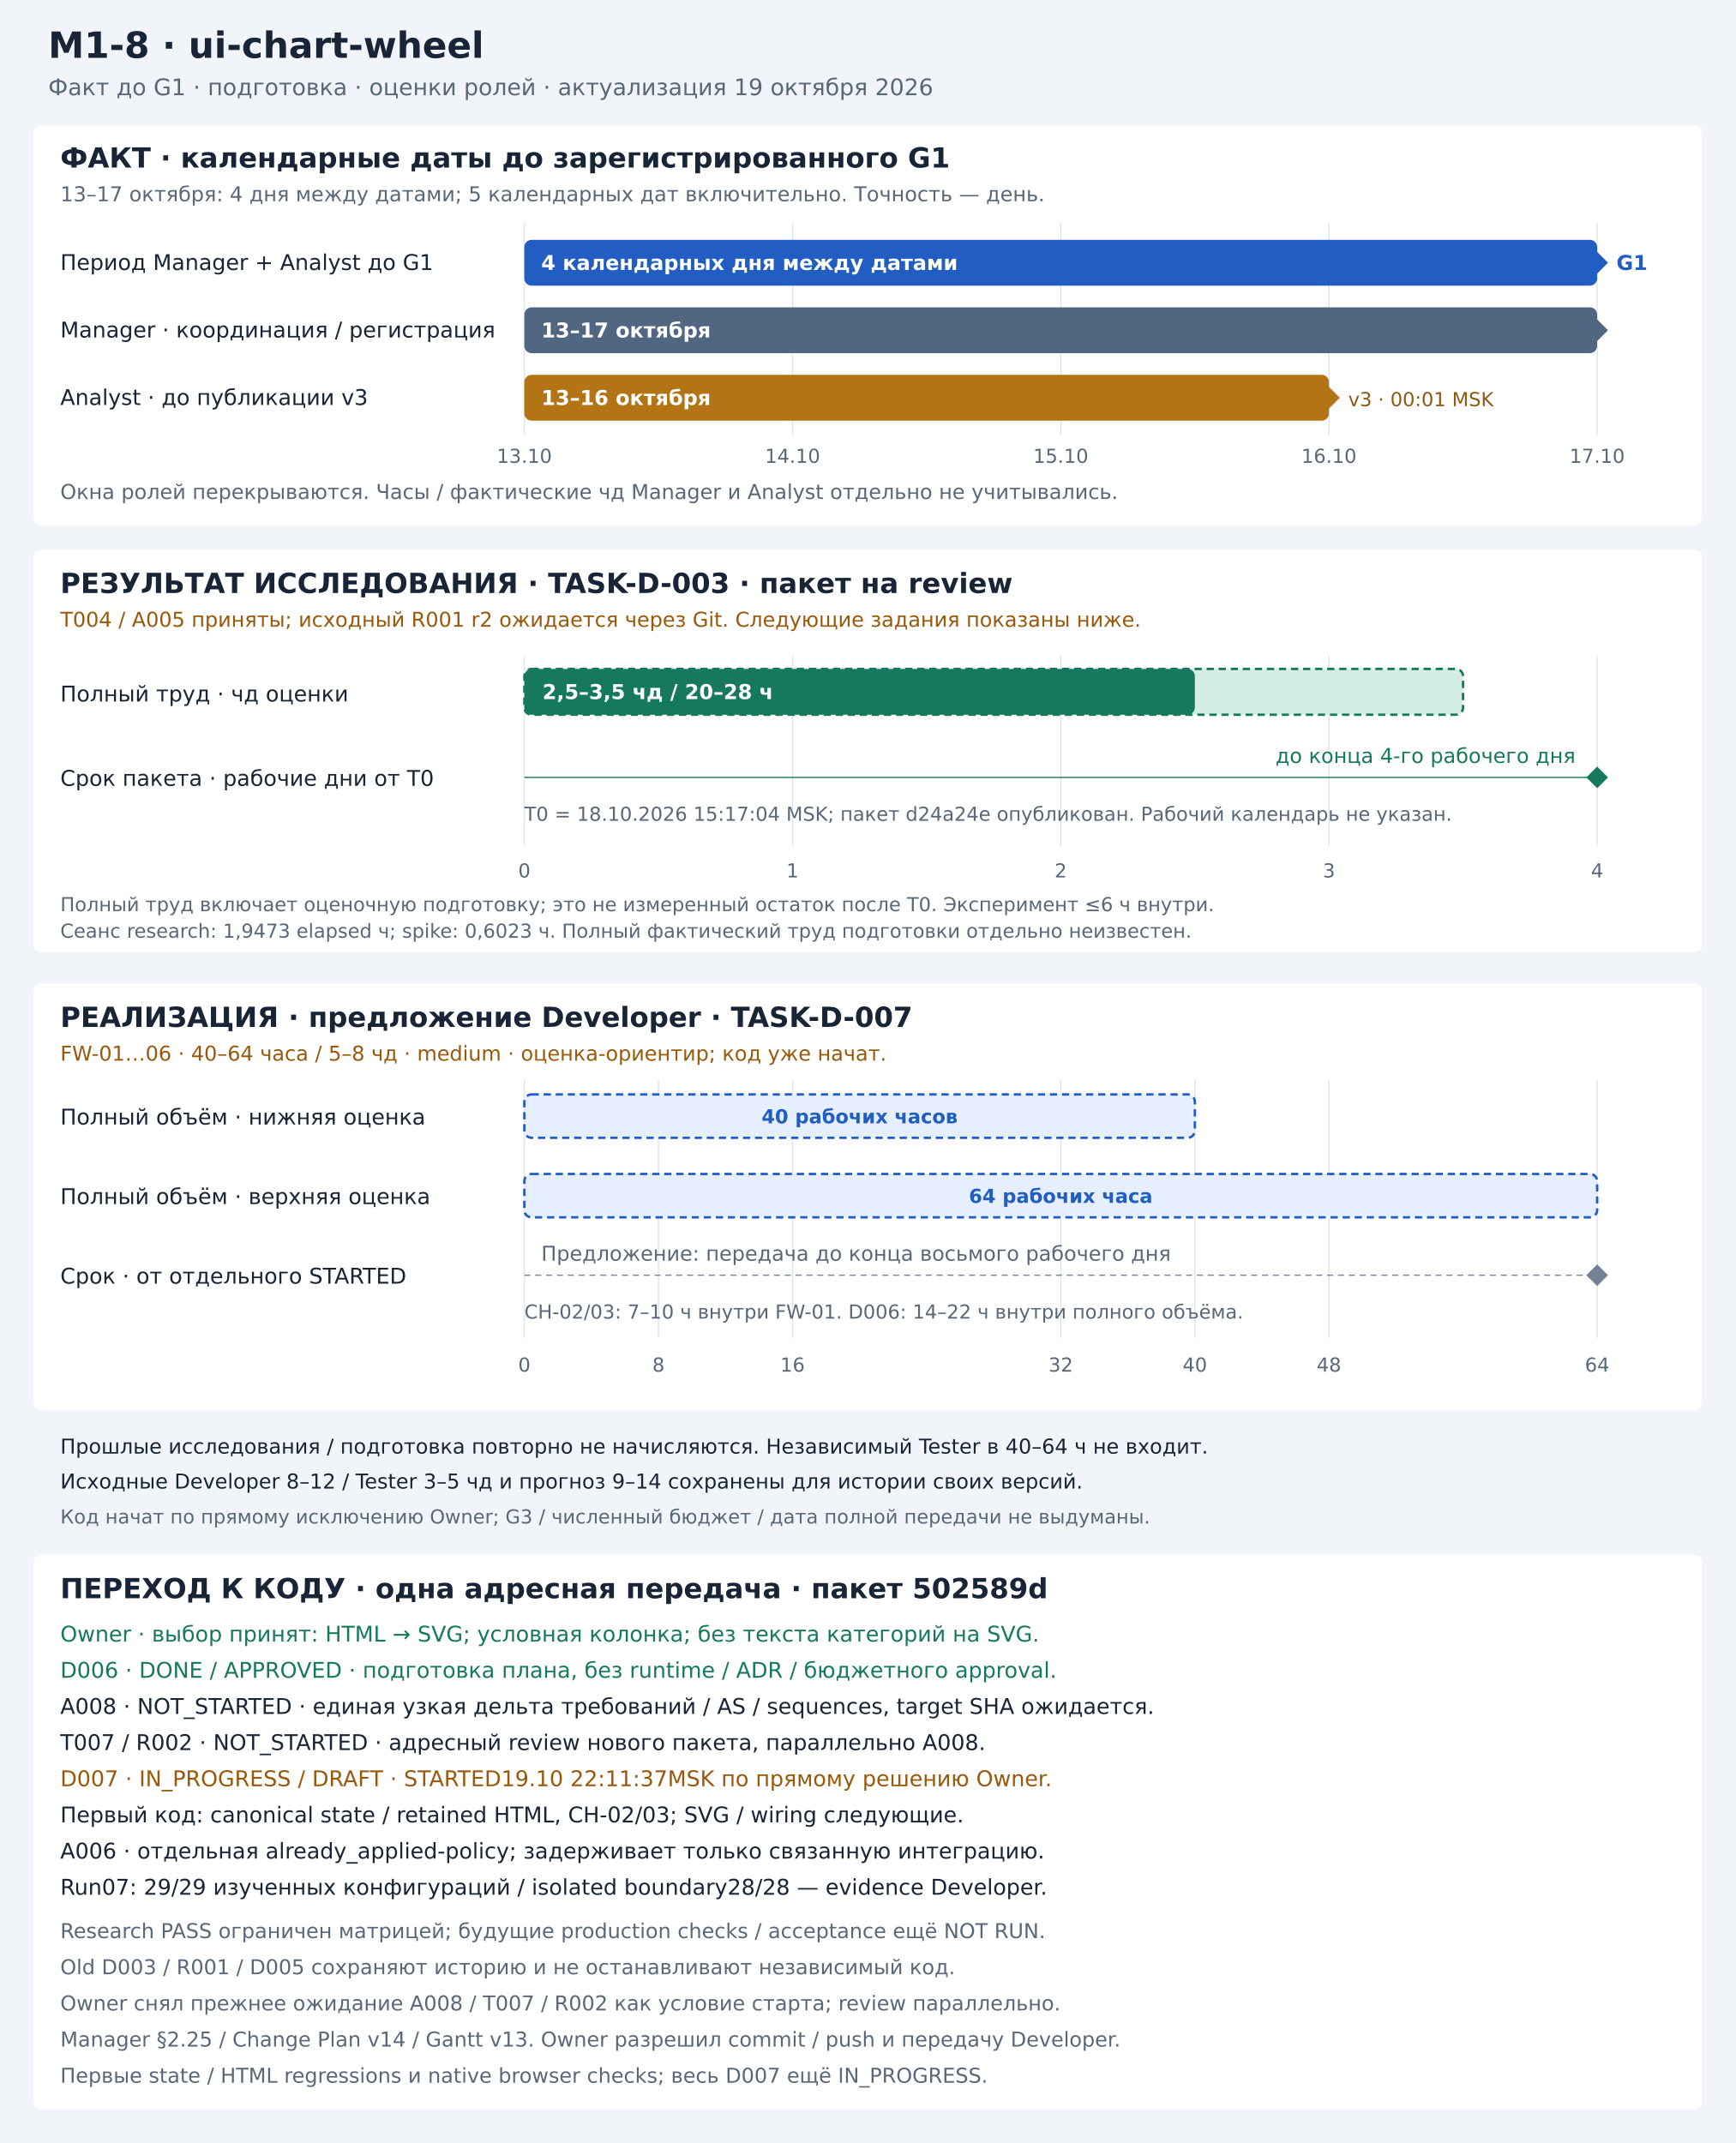
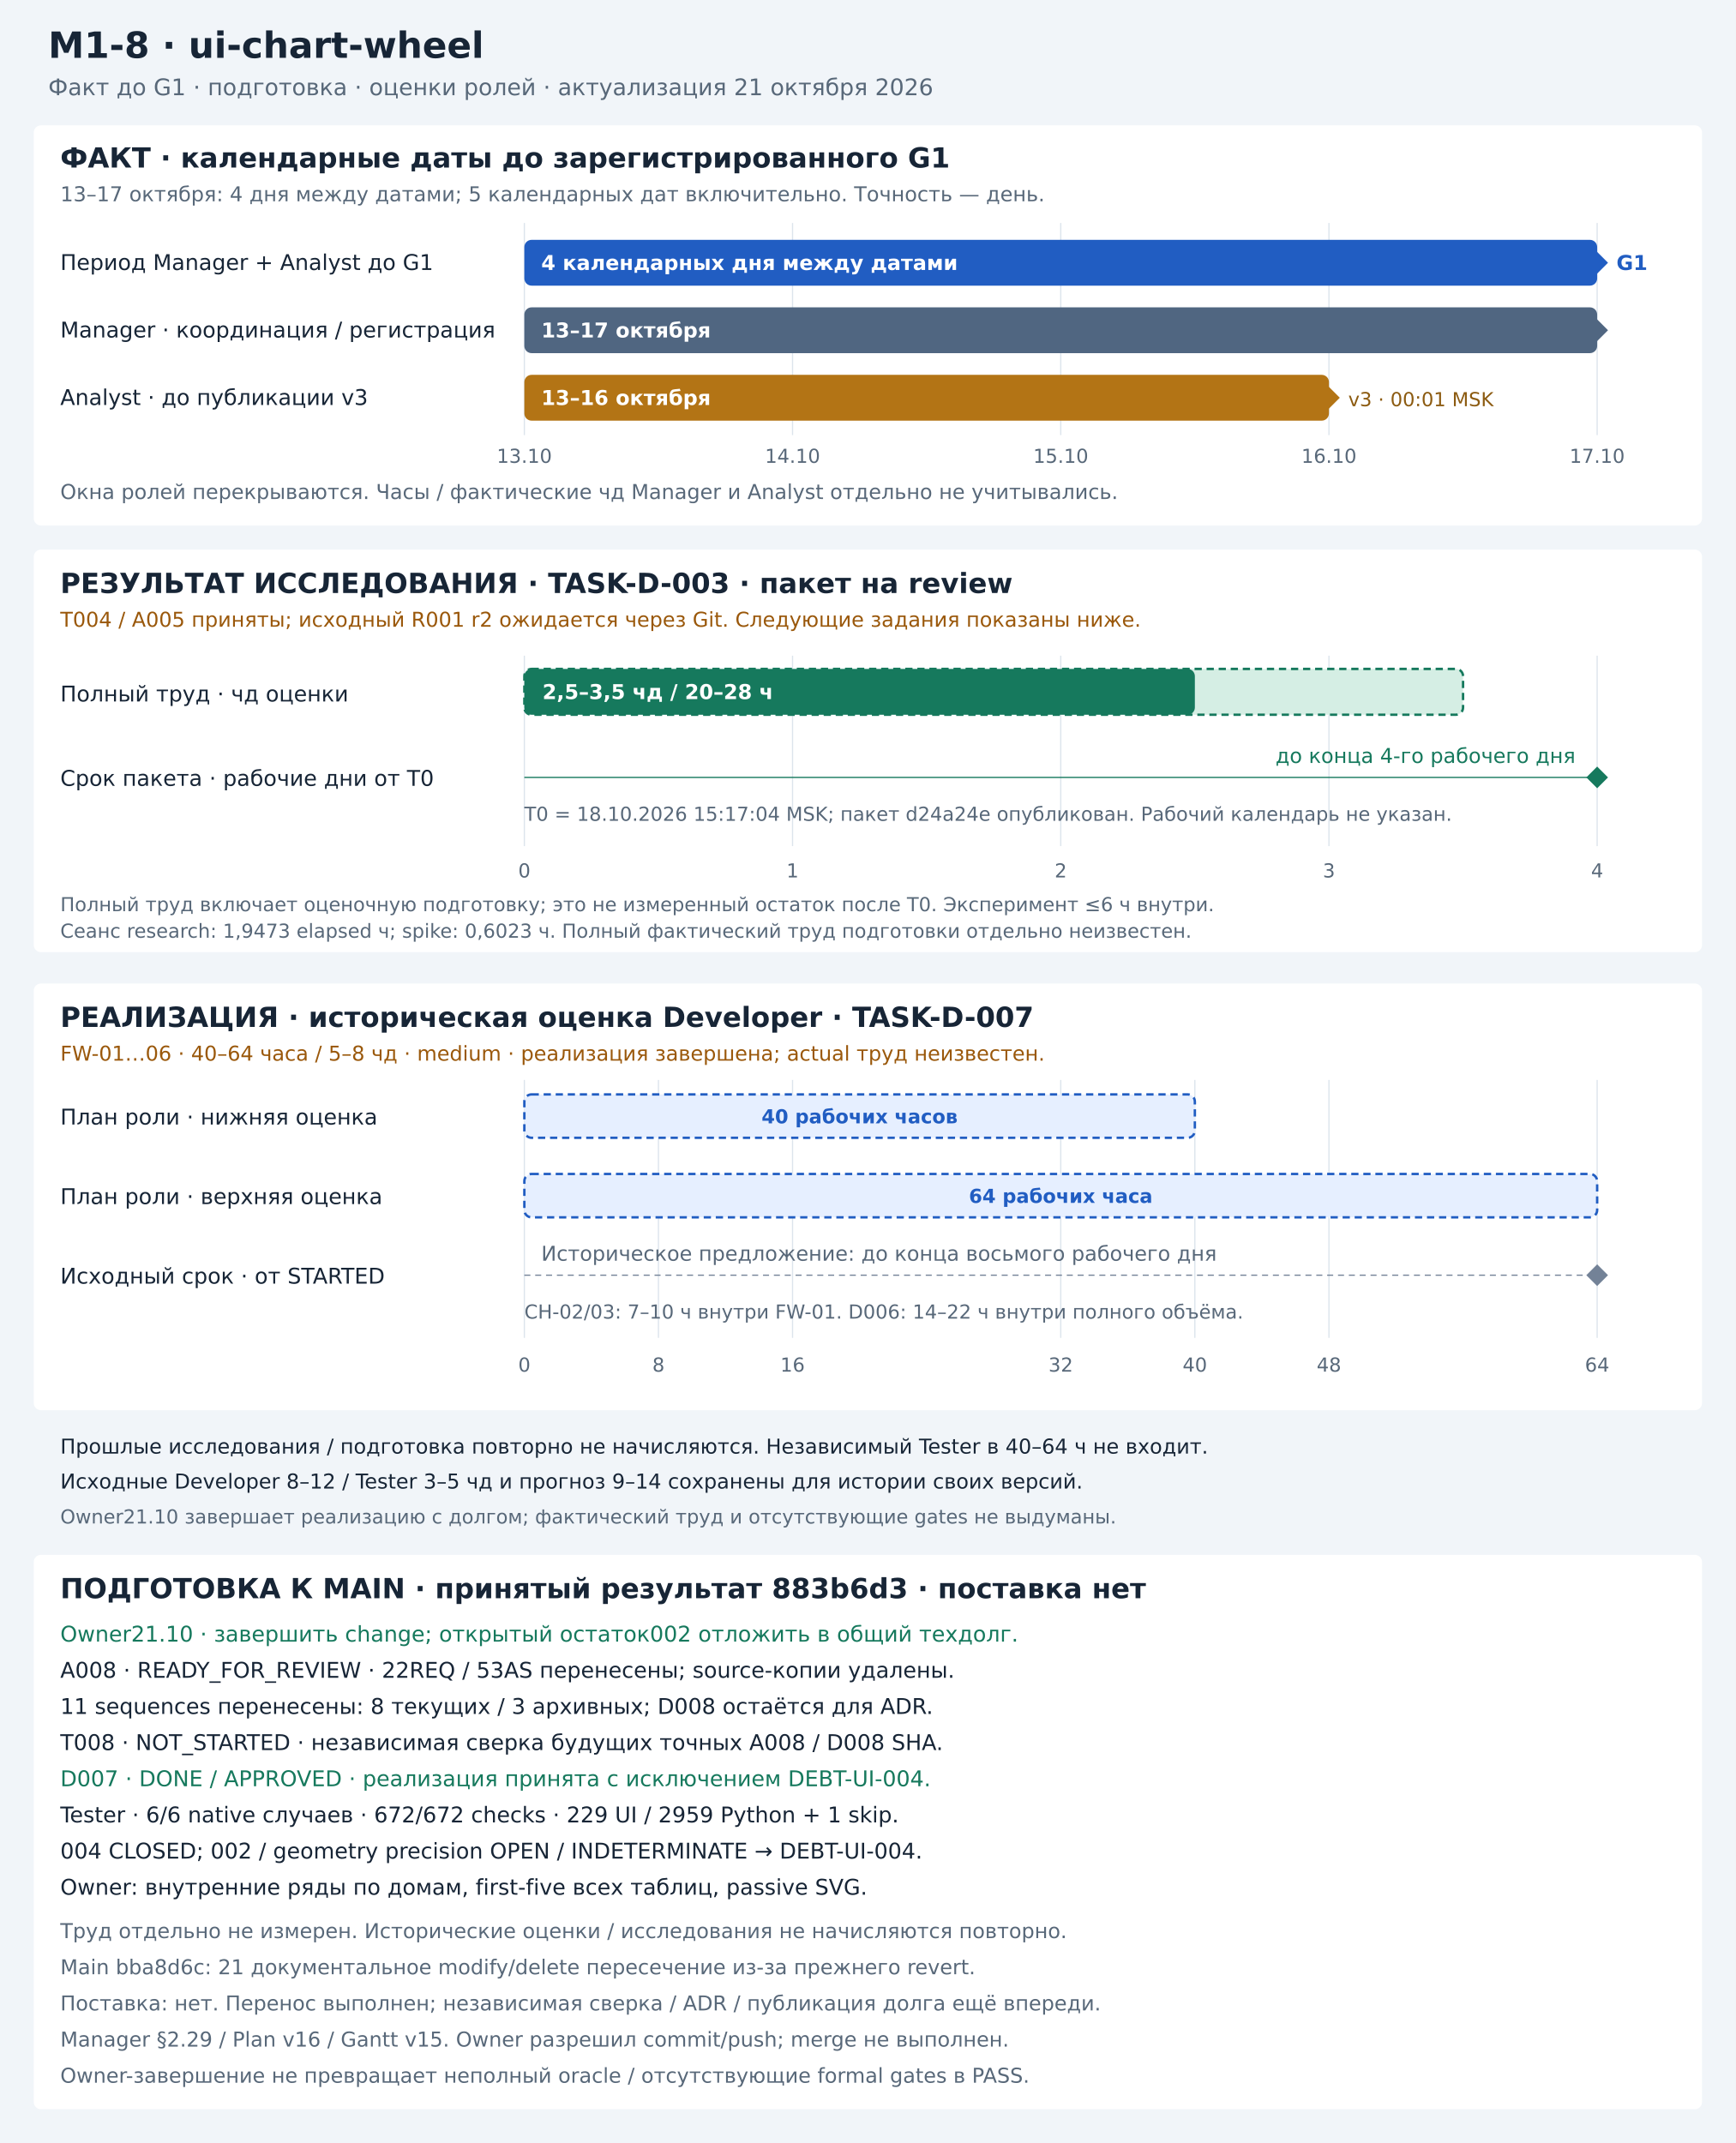
<svg xmlns="http://www.w3.org/2000/svg" width="1440" height="1778" viewBox="0 0 1440 1778" role="img" aria-labelledby="title desc">
  <style>text{font-family:"Segoe UI","DejaVu Sans",sans-serif;fill:#172536} .muted{fill:#586879} .small{font-size:16px} .label{font-size:18px} .section{font-size:23px;font-weight:650} .grid{stroke:#dce4ec;stroke-width:1} .estimate{stroke:#215dc2;stroke-dasharray:6 4;stroke-width:2}</style>
  <rect width="1440" height="1778" fill="#f1f5f9" />
  <text x="40" y="48" font-size="30" font-weight="700">M1-8 · ui-chart-wheel</text>
-   <text x="40" y="79" font-size="19" style="fill:#586879">Факт до G1 · подготовка · оценки ролей · актуализация 19 октября 2026</text>
+   <text x="40" y="79" font-size="19" style="fill:#586879">Факт до G1 · подготовка · оценки ролей · актуализация 21 октября 2026</text>
  <rect x="28.00" y="104.00" width="1384.00" height="332.00" rx="6" fill="#ffffff" />
  <text x="50" y="139" font-size="23" font-weight="650">ФАКТ · календарные даты до зарегистрированного G1</text>
  <text x="50" y="167" font-size="17" style="fill:#586879">13–17 октября: 4 дня между датами; 5 календарных дат включительно. Точность — день.</text>
  <line x1="435.00" y1="185.00" x2="435.00" y2="361.00" stroke="#dce4ec" />
  <text x="435.0" y="384" font-size="16" style="fill:#586879" text-anchor="middle">13.10</text>
  <line x1="657.50" y1="185.00" x2="657.50" y2="361.00" stroke="#dce4ec" />
  <text x="657.5" y="384" font-size="16" style="fill:#586879" text-anchor="middle">14.10</text>
  <line x1="880.00" y1="185.00" x2="880.00" y2="361.00" stroke="#dce4ec" />
  <text x="880.0" y="384" font-size="16" style="fill:#586879" text-anchor="middle">15.10</text>
  <line x1="1102.50" y1="185.00" x2="1102.50" y2="361.00" stroke="#dce4ec" />
  <text x="1102.5" y="384" font-size="16" style="fill:#586879" text-anchor="middle">16.10</text>
  <line x1="1325.00" y1="185.00" x2="1325.00" y2="361.00" stroke="#dce4ec" />
  <text x="1325.0" y="384" font-size="16" style="fill:#586879" text-anchor="middle">17.10</text>
  <text x="50" y="224" font-size="18">Период Manager + Analyst до G1</text>
  <rect x="435.00" y="199.00" width="890.00" height="38.00" rx="6" fill="#215dc2" />
  <text x="449.0" y="224" font-size="17" style="fill:#ffffff" font-weight="600">4 календарных дня между датами</text>
  <path d="M1325.00,209 l9,9 l-9,9 l-9,-9 z" fill="#215dc2" />
  <text x="50" y="280" font-size="18">Manager · координация / регистрация</text>
  <rect x="435.00" y="255.00" width="890.00" height="38.00" rx="6" fill="#506681" />
  <text x="449.0" y="280" font-size="17" style="fill:#ffffff" font-weight="600">13–17 октября</text>
  <path d="M1325.00,265 l9,9 l-9,9 l-9,-9 z" fill="#506681" />
  <text x="50" y="336" font-size="18">Analyst · до публикации v3</text>
  <rect x="435.00" y="311.00" width="667.50" height="38.00" rx="6" fill="#b37415" />
  <text x="449.0" y="336" font-size="17" style="fill:#ffffff" font-weight="600">13–16 октября</text>
  <path d="M1102.50,321 l9,9 l-9,9 l-9,-9 z" fill="#b37415" />
  <text x="1341.0" y="224" font-size="17" style="fill:#215dc2" font-weight="700">G1</text>
  <text x="1118.5" y="337" font-size="16" style="fill:#8c5b11">v3 · 00:01 MSK</text>
  <text x="50" y="414" font-size="17" style="fill:#586879">Окна ролей перекрываются. Часы / фактические чд Manager и Analyst отдельно не учитывались.</text>
  <rect x="28.00" y="456.00" width="1384.00" height="334.00" rx="6" fill="#ffffff" />
  <text x="50" y="492" font-size="23" font-weight="650">РЕЗУЛЬТАТ ИССЛЕДОВАНИЯ · TASK-D-003 · пакет на review</text>
  <text x="50" y="520" font-size="17" style="fill:#9a580b">T004 / A005 приняты; исходный R001 r2 ожидается через Git. Следующие задания показаны ниже.</text>
  <line x1="435.00" y1="544.00" x2="435.00" y2="702.00" stroke="#dce4ec" />
  <text x="435.0" y="728" font-size="16" style="fill:#586879" text-anchor="middle">0</text>
  <line x1="657.50" y1="544.00" x2="657.50" y2="702.00" stroke="#dce4ec" />
  <text x="657.5" y="728" font-size="16" style="fill:#586879" text-anchor="middle">1</text>
  <line x1="880.00" y1="544.00" x2="880.00" y2="702.00" stroke="#dce4ec" />
  <text x="880.0" y="728" font-size="16" style="fill:#586879" text-anchor="middle">2</text>
  <line x1="1102.50" y1="544.00" x2="1102.50" y2="702.00" stroke="#dce4ec" />
  <text x="1102.5" y="728" font-size="16" style="fill:#586879" text-anchor="middle">3</text>
  <line x1="1325.00" y1="544.00" x2="1325.00" y2="702.00" stroke="#dce4ec" />
  <text x="1325.0" y="728" font-size="16" style="fill:#586879" text-anchor="middle">4</text>
  <text x="50" y="582" font-size="18">Полный труд · чд оценки</text>
  <rect x="435.00" y="555.00" width="778.75" height="38.00" rx="6" fill="#d5eee4" stroke="#16795d" stroke-width="2" stroke-dasharray="6 4" />
  <rect x="435.00" y="555.00" width="556.25" height="38.00" rx="6" fill="#16795d" />
  <text x="450.0" y="580" font-size="17" style="fill:#ffffff" font-weight="650">2,5–3,5 чд / 20–28 ч</text>
  <text x="50" y="652" font-size="18">Срок пакета · рабочие дни от T0</text>
  <line x1="435.00" y1="645.00" x2="1325.00" y2="645.00" stroke="#16795d" />
  <path d="M1325.00,636 l9,9 l-9,9 l-9,-9 z" fill="#16795d" />
  <text x="1307.0" y="633" font-size="17" style="fill:#16795d" text-anchor="end">до конца 4-го рабочего дня</text>
  <text x="435.0" y="681" font-size="16" style="fill:#586879">T0 = 18.10.2026 15:17:04 MSK; пакет d24a24e опубликован. Рабочий календарь не указан.</text>
  <text x="50" y="756" font-size="16" style="fill:#586879">Полный труд включает оценочную подготовку; это не измеренный остаток после T0. Эксперимент ≤6 ч внутри.</text>
  <text x="50" y="778" font-size="16" style="fill:#586879">Сеанс research: 1,9473 elapsed ч; spike: 0,6023 ч. Полный фактический труд подготовки отдельно неизвестен.</text>
  <rect x="28.00" y="816.00" width="1384.00" height="354.00" rx="6" fill="#ffffff" />
-   <text x="50" y="852" font-size="23" font-weight="650">РЕАЛИЗАЦИЯ · предложение Developer · TASK-D-007</text>
-   <text x="50" y="880" font-size="17" style="fill:#9a580b">FW-01…06 · 40–64 часа / 5–8 чд · medium · оценка-ориентир; код уже начат.</text>
+   <text x="50" y="852" font-size="23" font-weight="650">РЕАЛИЗАЦИЯ · историческая оценка Developer · TASK-D-007</text>
+   <text x="50" y="880" font-size="17" style="fill:#9a580b">FW-01…06 · 40–64 часа / 5–8 чд · medium · реализация завершена; actual труд неизвестен.</text>
  <line x1="435.00" y1="896.00" x2="435.00" y2="1110.00" stroke="#dce4ec" />
  <text x="435.0" y="1138" font-size="16" style="fill:#586879" text-anchor="middle">0</text>
  <line x1="546.25" y1="896.00" x2="546.25" y2="1110.00" stroke="#dce4ec" />
  <text x="546.25" y="1138" font-size="16" style="fill:#586879" text-anchor="middle">8</text>
  <line x1="657.50" y1="896.00" x2="657.50" y2="1110.00" stroke="#dce4ec" />
  <text x="657.5" y="1138" font-size="16" style="fill:#586879" text-anchor="middle">16</text>
  <line x1="880.00" y1="896.00" x2="880.00" y2="1110.00" stroke="#dce4ec" />
  <text x="880.0" y="1138" font-size="16" style="fill:#586879" text-anchor="middle">32</text>
  <line x1="991.25" y1="896.00" x2="991.25" y2="1110.00" stroke="#dce4ec" />
  <text x="991.25" y="1138" font-size="16" style="fill:#586879" text-anchor="middle">40</text>
  <line x1="1102.50" y1="896.00" x2="1102.50" y2="1110.00" stroke="#dce4ec" />
  <text x="1102.5" y="1138" font-size="16" style="fill:#586879" text-anchor="middle">48</text>
  <line x1="1325.00" y1="896.00" x2="1325.00" y2="1110.00" stroke="#dce4ec" />
  <text x="1325.0" y="1138" font-size="16" style="fill:#586879" text-anchor="middle">64</text>
-   <text x="50" y="933" font-size="18">Полный объём · нижняя оценка</text>
+   <text x="50" y="933" font-size="18">План роли · нижняя оценка</text>
  <rect x="435.00" y="908.00" width="556.25" height="36.00" rx="6" fill="#e6efff" stroke="#215dc2" stroke-width="2" stroke-dasharray="6 4" />
  <text x="713.125" y="932" font-size="16" style="fill:#215dc2" font-weight="650" text-anchor="middle">40 рабочих часов</text>
-   <text x="50" y="999" font-size="18">Полный объём · верхняя оценка</text>
+   <text x="50" y="999" font-size="18">План роли · верхняя оценка</text>
  <rect x="435.00" y="974.00" width="890.00" height="36.00" rx="6" fill="#e6efff" stroke="#215dc2" stroke-width="2" stroke-dasharray="6 4" />
  <text x="880.0" y="998" font-size="16" style="fill:#215dc2" font-weight="650" text-anchor="middle">64 рабочих часа</text>
-   <text x="50" y="1065" font-size="18">Срок · от отдельного STARTED</text>
+   <text x="50" y="1065" font-size="18">Исходный срок · от STARTED</text>
  <line x1="435.00" y1="1058.00" x2="1325.00" y2="1058.00" stroke="#738297" stroke-dasharray="5 4" />
  <path d="M1325.00,1049 l9,9 l-9,9 l-9,-9 z" fill="#738297" />
-   <text x="449.0" y="1046" font-size="17" style="fill:#586879">Предложение: передача до конца восьмого рабочего дня</text>
+   <text x="449.0" y="1046" font-size="17" style="fill:#586879">Историческое предложение: до конца восьмого рабочего дня</text>
  <text x="435.0" y="1094" font-size="16" style="fill:#586879">CH-02/03: 7–10 ч внутри FW-01. D006: 14–22 ч внутри полного объёма.</text>
  <text x="50" y="1206" font-size="17">Прошлые исследования / подготовка повторно не начисляются. Независимый Tester в 40–64 ч не входит.</text>
  <text x="50" y="1235" font-size="17">Исходные Developer 8–12 / Tester 3–5 чд и прогноз 9–14 сохранены для истории своих версий.</text>
-   <text x="50" y="1264" font-size="16" style="fill:#586879">Код начат по прямому исключению Owner; G3 / численный бюджет / дата полной передачи не выдуманы.</text>
+   <text x="50" y="1264" font-size="16" style="fill:#586879">Owner21.10 завершает реализацию с долгом; фактический труд и отсутствующие gates не выдуманы.</text>
  <rect x="28.00" y="1290.00" width="1384.00" height="460.00" rx="6" fill="#ffffff" />
-   <text x="50" y="1326" font-size="23" font-weight="650">ПЕРЕХОД К КОДУ · одна адресная передача · пакет 502589d</text>
-   <text x="50" y="1362" font-size="18" style="fill:#16795d">Owner · выбор принят: HTML → SVG; условная колонка; без текста категорий на SVG.</text>
-   <text x="50" y="1392" font-size="18" style="fill:#16795d">D006 · DONE / APPROVED · подготовка плана, без runtime / ADR / бюджетного approval.</text>
-   <text x="50" y="1422" font-size="18">A008 · NOT_STARTED · единая узкая дельта требований / AS / sequences, target SHA ожидается.</text>
-   <text x="50" y="1452" font-size="18">T007 / R002 · NOT_STARTED · адресный review нового пакета, параллельно A008.</text>
-   <text x="50" y="1482" font-size="18" style="fill:#9a580b">D007 · IN_PROGRESS / DRAFT · STARTED19.10 22:11:37MSK по прямому решению Owner.</text>
-   <text x="50" y="1512" font-size="18">Первый код: canonical state / retained HTML, CH-02/03; SVG / wiring следующие.</text>
-   <text x="50" y="1542" font-size="18">A006 · отдельная already_applied-policy; задерживает только связанную интеграцию.</text>
-   <text x="50" y="1572" font-size="18">Run07: 29/29 изученных конфигураций / isolated boundary28/28 — evidence Developer.</text>
-   <text x="50" y="1608" font-size="17" style="fill:#586879">Research PASS ограничен матрицей; будущие production checks / acceptance ещё NOT RUN.</text>
-   <text x="50" y="1638" font-size="17" style="fill:#586879">Old D003 / R001 / D005 сохраняют историю и не останавливают независимый код.</text>
-   <text x="50" y="1668" font-size="17" style="fill:#586879">Owner снял прежнее ожидание A008 / T007 / R002 как условие старта; review параллельно.</text>
-   <text x="50" y="1698" font-size="17" style="fill:#586879">Manager §2.25 / Change Plan v14 / Gantt v13. Owner разрешил commit / push и передачу Developer.</text>
-   <text x="50" y="1728" font-size="17" style="fill:#586879">Первые state / HTML regressions и native browser checks; весь D007 ещё IN_PROGRESS.</text>
+   <text x="50" y="1326" font-size="23" font-weight="650">ПОДГОТОВКА К MAIN · принятый результат 883b6d3 · поставка нет</text>
+   <text x="50" y="1362" font-size="18" style="fill:#16795d">Owner21.10 · завершить change; открытый остаток002 отложить в общий техдолг.</text>
+   <text x="50" y="1392" font-size="18">A008 · READY_FOR_REVIEW · 22REQ / 53AS перенесены; source-копии удалены.</text>
+   <text x="50" y="1422" font-size="18">11 sequences перенесены: 8 текущих / 3 архивных; D008 остаётся для ADR.</text>
+   <text x="50" y="1452" font-size="18">T008 · NOT_STARTED · независимая сверка будущих точных A008 / D008 SHA.</text>
+   <text x="50" y="1482" font-size="18" style="fill:#16795d">D007 · DONE / APPROVED · реализация принята с исключением DEBT-UI-004.</text>
+   <text x="50" y="1512" font-size="18">Tester · 6/6 native случаев · 672/672 checks · 229 UI / 2959 Python + 1 skip.</text>
+   <text x="50" y="1542" font-size="18">004 CLOSED; 002 / geometry precision OPEN / INDETERMINATE → DEBT-UI-004.</text>
+   <text x="50" y="1572" font-size="18">Owner: внутренние ряды по домам, first-five всех таблиц, passive SVG.</text>
+   <text x="50" y="1608" font-size="17" style="fill:#586879">Труд отдельно не измерен. Исторические оценки / исследования не начисляются повторно.</text>
+   <text x="50" y="1638" font-size="17" style="fill:#586879">Main bba8d6c: 21 документальное modify/delete пересечение из-за прежнего revert.</text>
+   <text x="50" y="1668" font-size="17" style="fill:#586879">Поставка: нет. Перенос выполнен; независимая сверка / ADR / публикация долга ещё впереди.</text>
+   <text x="50" y="1698" font-size="17" style="fill:#586879">Manager §2.29 / Plan v16 / Gantt v15. Owner разрешил commit/push; merge не выполнен.</text>
+   <text x="50" y="1728" font-size="17" style="fill:#586879">Owner-завершение не превращает неполный oracle / отсутствующие formal gates в PASS.</text>
</svg>
